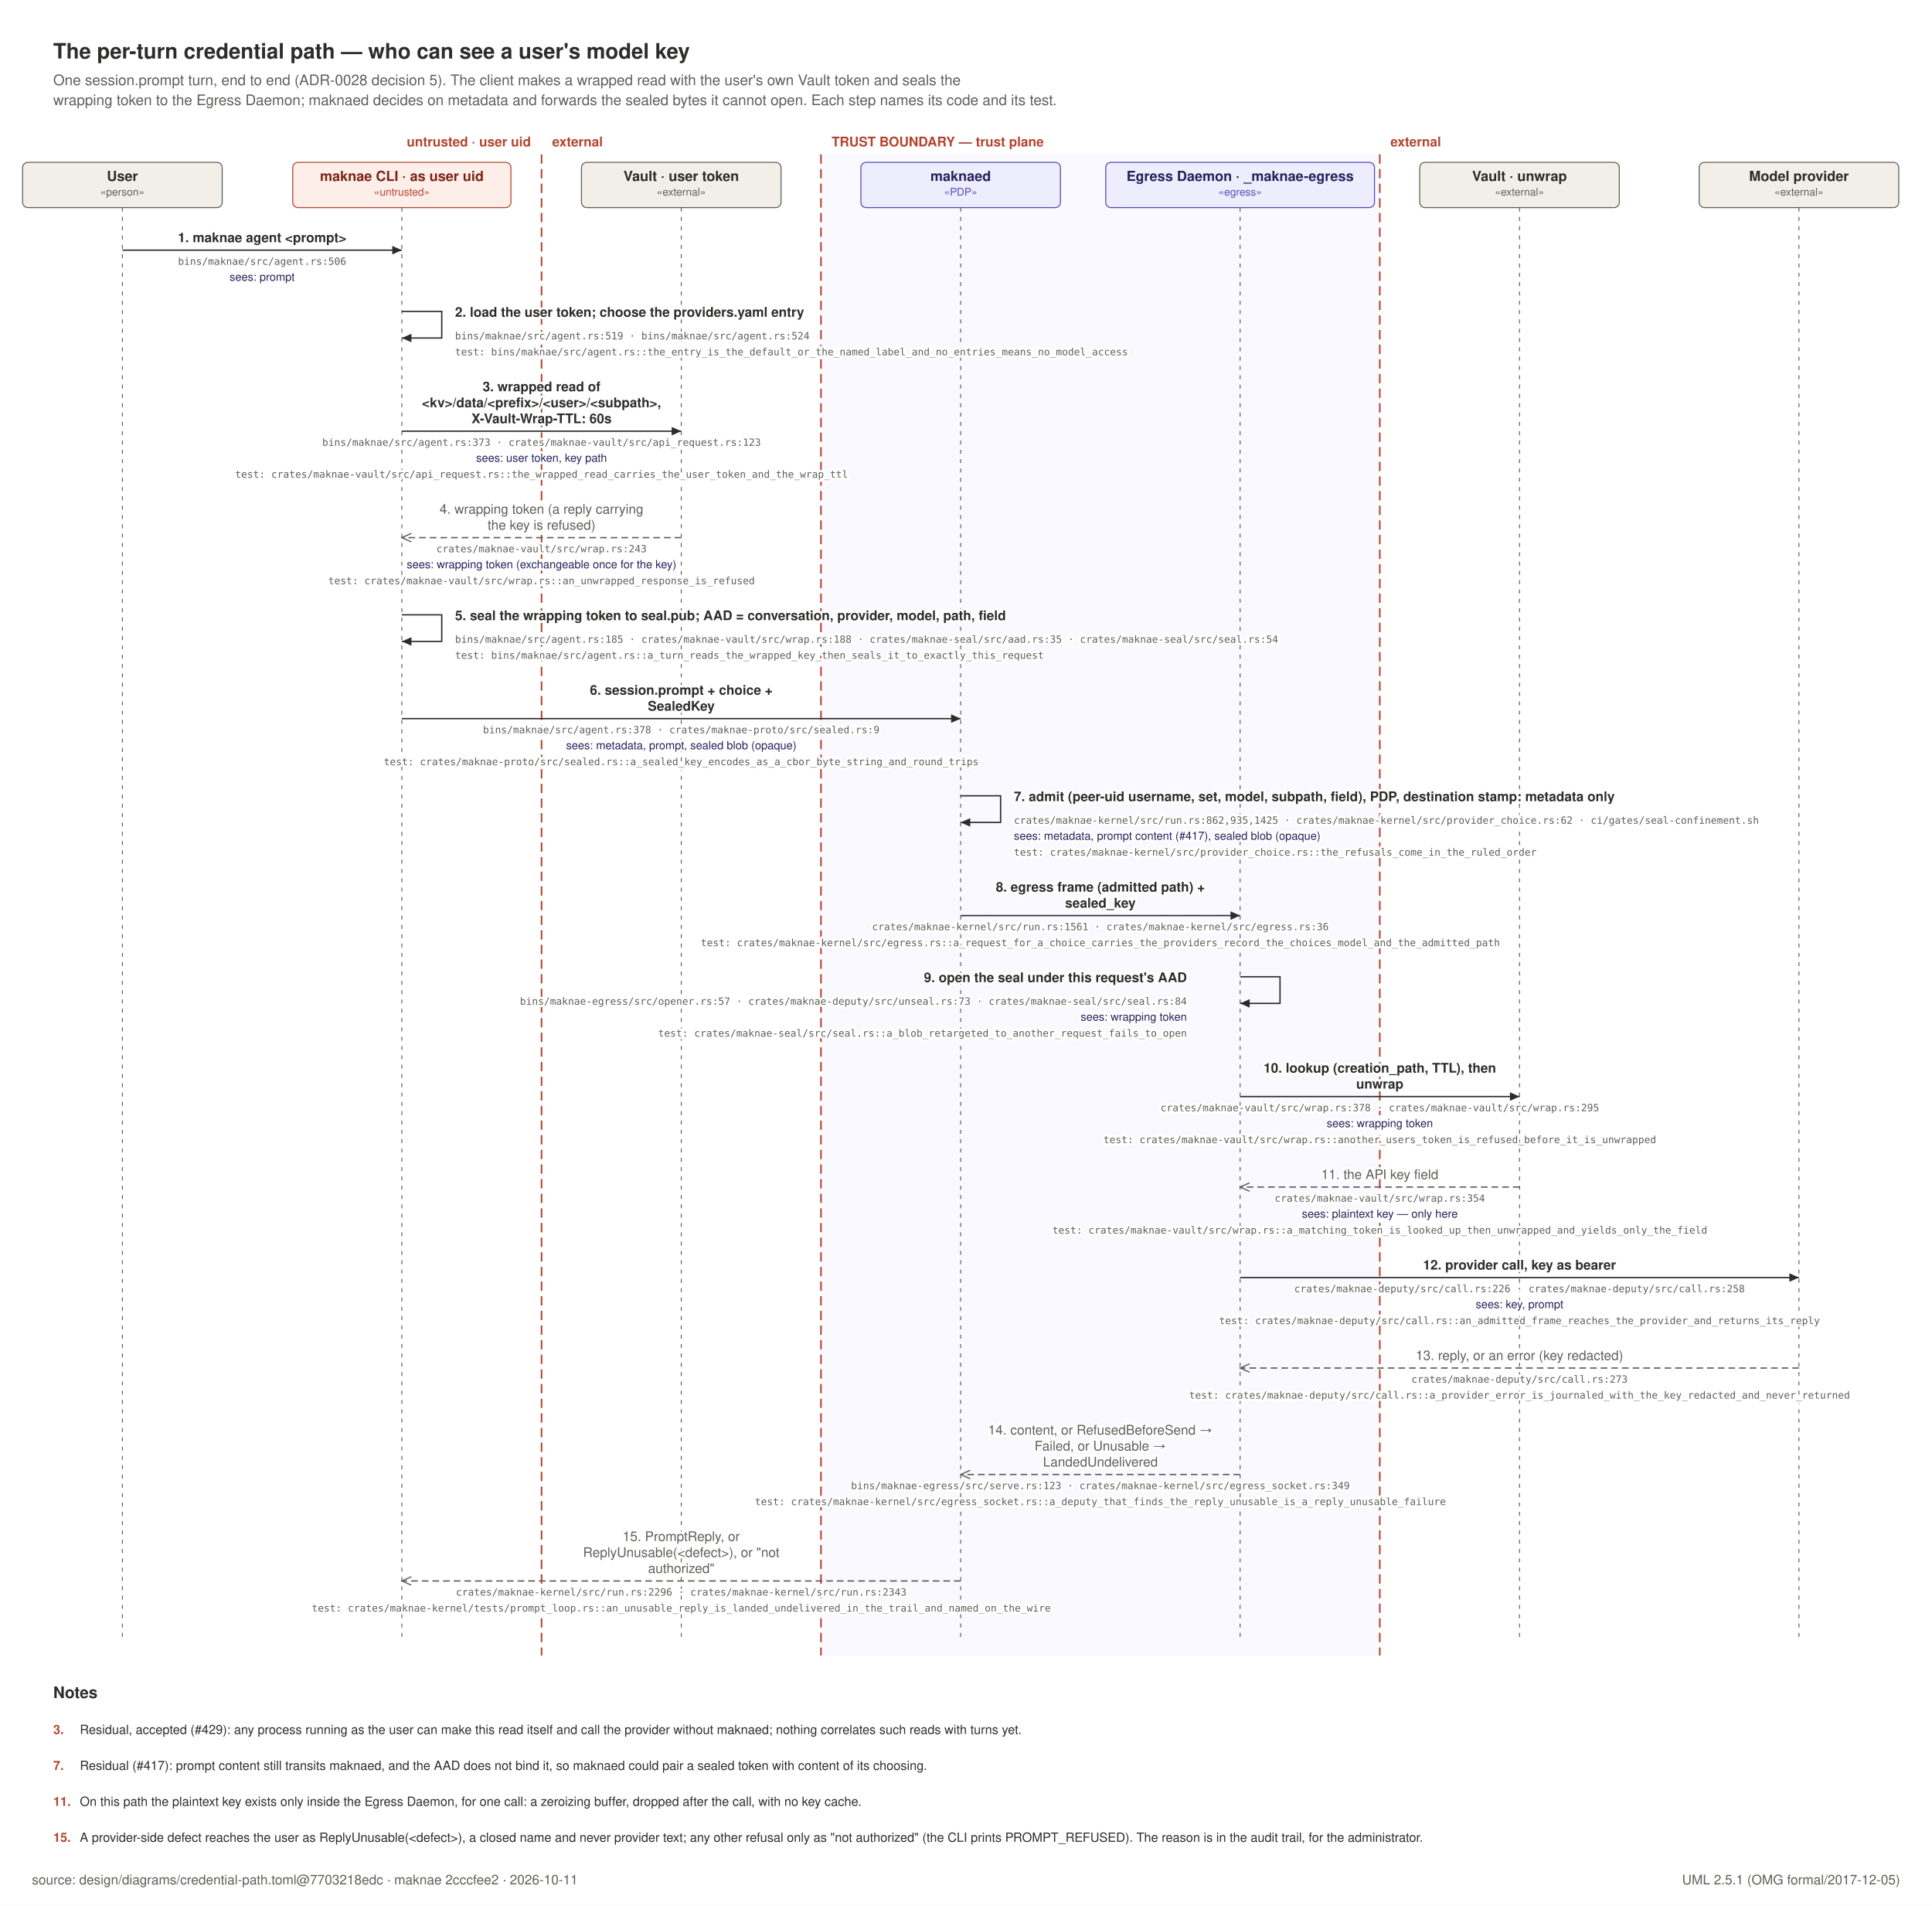
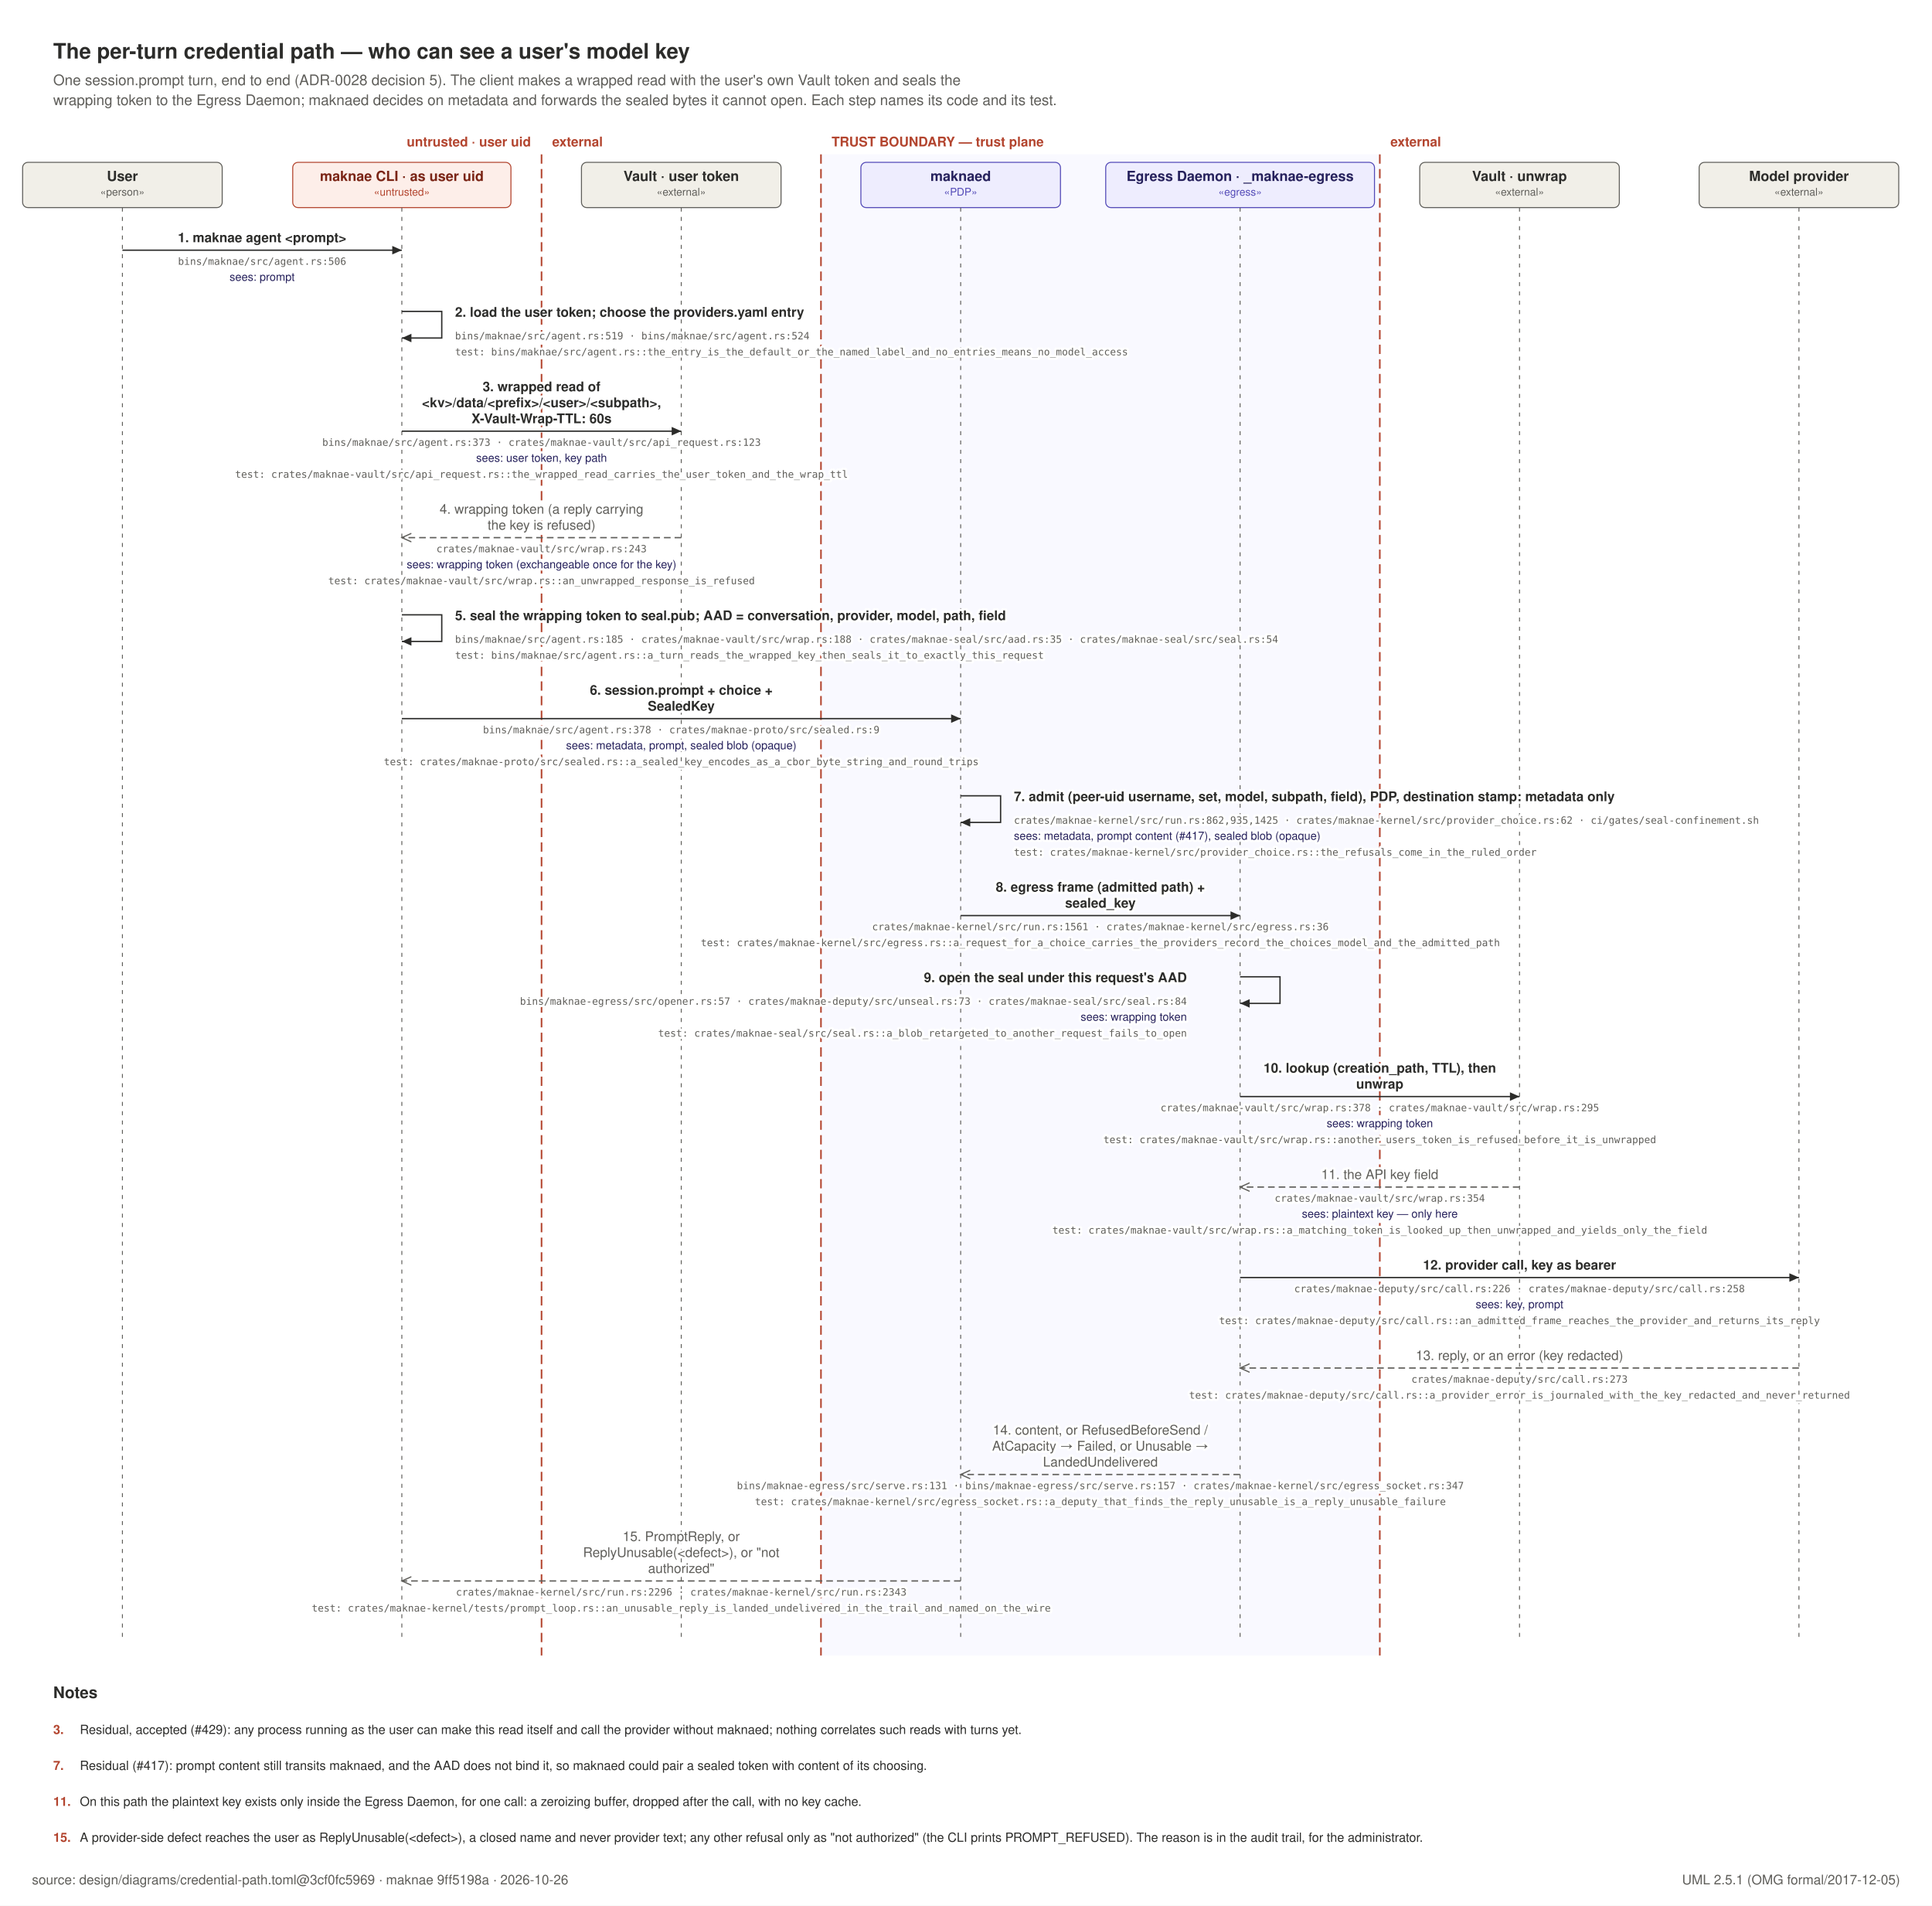
<svg xmlns="http://www.w3.org/2000/svg" width="1452" height="1432" viewBox="0 0 1452 1432" role="img">
  <rect x="0" y="0" width="1452" height="1432" fill="#FFFFFF" />
  <text x="40" y="44" text-anchor="start" font-family="Helvetica, Arial, sans-serif" font-size="16" font-weight="600" fill="#2C2C2A">The per-turn credential path — who can see a user's model key</text>
  <text x="40" y="64" text-anchor="start" font-family="Helvetica, Arial, sans-serif" font-size="11" font-weight="400" fill="#5F5E5A">One session.prompt turn, end to end (ADR-0028 decision 5). The client makes a wrapped read with the user's own Vault token and seals the</text>
  <text x="40" y="79" text-anchor="start" font-family="Helvetica, Arial, sans-serif" font-size="11" font-weight="400" fill="#5F5E5A">wrapping token to the Egress Daemon; maknaed decides on metadata and forwards the sealed bytes it cannot open. Each step names its code and its test.</text>
  <defs>
    <marker id="call" viewBox="0 0 10 10" refX="9" refY="5" markerWidth="8" markerHeight="8" orient="auto-start-reverse">
      <path d="M 0 1 L 9 5 L 0 9 z" fill="#2C2C2A" />
    </marker>
    <marker id="rep" viewBox="0 0 10 10" refX="9" refY="5" markerWidth="8" markerHeight="8" orient="auto-start-reverse">
      <path d="M 0 1 L 9 5 L 0 9" fill="none" stroke="#5F5E5A" stroke-width="1.1" />
    </marker>
  </defs>
  <line x1="407.0" y1="116" x2="407.0" y2="1244" stroke="#B3452F" stroke-width="1.2" stroke-dasharray="7 4" />
  <text x="399.0" y="110" text-anchor="end" font-family="Helvetica, Arial, sans-serif" font-size="10" font-weight="600" fill="#B3452F">untrusted · user uid</text>
  <text x="415.0" y="110" text-anchor="start" font-family="Helvetica, Arial, sans-serif" font-size="10" font-weight="600" fill="#B3452F">external</text>
  <rect x="617.0" y="116" width="420.0" height="1128" fill="#EEEDFE" opacity="0.35" />
  <line x1="617.0" y1="116" x2="617.0" y2="1244" stroke="#B3452F" stroke-width="1.2" stroke-dasharray="7 4" />
  <text x="625.0" y="110" text-anchor="start" font-family="Helvetica, Arial, sans-serif" font-size="10" font-weight="600" fill="#B3452F">TRUST BOUNDARY — trust plane</text>
  <line x1="1037.0" y1="116" x2="1037.0" y2="1244" stroke="#B3452F" stroke-width="1.2" stroke-dasharray="7 4" />
  <text x="1045.0" y="110" text-anchor="start" font-family="Helvetica, Arial, sans-serif" font-size="10" font-weight="600" fill="#B3452F">external</text>
  <rect x="17.0" y="122" width="150" height="34" rx="4" fill="#F1EFE8" stroke="#5F5E5A" stroke-width="0.75" />
  <text x="92" y="136" text-anchor="middle" font-family="Helvetica, Arial, sans-serif" font-size="10.5" font-weight="600" fill="#2C2C2A">User</text>
  <text x="92" y="147" text-anchor="middle" font-family="Helvetica, Arial, sans-serif" font-size="8" font-weight="400" fill="#5F5E5A">«person»</text>
  <line x1="92" y1="156" x2="92" y2="1232" stroke="#5F5E5A" stroke-width="0.7" stroke-dasharray="3 4" />
  <rect x="220.0" y="122" width="164" height="34" rx="4" fill="#FDEEE9" stroke="#B3452F" stroke-width="0.75" />
  <text x="302" y="136" text-anchor="middle" font-family="Helvetica, Arial, sans-serif" font-size="10.5" font-weight="600" fill="#7A2415">maknae CLI · as user uid</text>
  <text x="302" y="147" text-anchor="middle" font-family="Helvetica, Arial, sans-serif" font-size="8" font-weight="400" fill="#B3452F">«untrusted»</text>
  <line x1="302" y1="156" x2="302" y2="1232" stroke="#5F5E5A" stroke-width="0.7" stroke-dasharray="3 4" />
  <rect x="437.0" y="122" width="150" height="34" rx="4" fill="#F1EFE8" stroke="#5F5E5A" stroke-width="0.75" />
  <text x="512" y="136" text-anchor="middle" font-family="Helvetica, Arial, sans-serif" font-size="10.5" font-weight="600" fill="#2C2C2A">Vault · user token</text>
  <text x="512" y="147" text-anchor="middle" font-family="Helvetica, Arial, sans-serif" font-size="8" font-weight="400" fill="#5F5E5A">«external»</text>
  <line x1="512" y1="156" x2="512" y2="1232" stroke="#5F5E5A" stroke-width="0.7" stroke-dasharray="3 4" />
  <rect x="647.0" y="122" width="150" height="34" rx="4" fill="#EEEDFE" stroke="#534AB7" stroke-width="0.75" />
  <text x="722" y="136" text-anchor="middle" font-family="Helvetica, Arial, sans-serif" font-size="10.5" font-weight="600" fill="#26215C">maknaed</text>
  <text x="722" y="147" text-anchor="middle" font-family="Helvetica, Arial, sans-serif" font-size="8" font-weight="400" fill="#534AB7">«PDP»</text>
  <line x1="722" y1="156" x2="722" y2="1232" stroke="#5F5E5A" stroke-width="0.7" stroke-dasharray="3 4" />
  <rect x="831.0" y="122" width="202" height="34" rx="4" fill="#EEEDFE" stroke="#534AB7" stroke-width="0.75" />
  <text x="932" y="136" text-anchor="middle" font-family="Helvetica, Arial, sans-serif" font-size="10.5" font-weight="600" fill="#26215C">Egress Daemon · _maknae-egress</text>
  <text x="932" y="147" text-anchor="middle" font-family="Helvetica, Arial, sans-serif" font-size="8" font-weight="400" fill="#534AB7">«egress»</text>
  <line x1="932" y1="156" x2="932" y2="1232" stroke="#5F5E5A" stroke-width="0.7" stroke-dasharray="3 4" />
  <rect x="1067.0" y="122" width="150" height="34" rx="4" fill="#F1EFE8" stroke="#5F5E5A" stroke-width="0.75" />
  <text x="1142" y="136" text-anchor="middle" font-family="Helvetica, Arial, sans-serif" font-size="10.5" font-weight="600" fill="#2C2C2A">Vault · unwrap</text>
  <text x="1142" y="147" text-anchor="middle" font-family="Helvetica, Arial, sans-serif" font-size="8" font-weight="400" fill="#5F5E5A">«external»</text>
  <line x1="1142" y1="156" x2="1142" y2="1232" stroke="#5F5E5A" stroke-width="0.7" stroke-dasharray="3 4" />
  <rect x="1277.0" y="122" width="150" height="34" rx="4" fill="#F1EFE8" stroke="#5F5E5A" stroke-width="0.75" />
  <text x="1352" y="136" text-anchor="middle" font-family="Helvetica, Arial, sans-serif" font-size="10.5" font-weight="600" fill="#2C2C2A">Model provider</text>
  <text x="1352" y="147" text-anchor="middle" font-family="Helvetica, Arial, sans-serif" font-size="8" font-weight="400" fill="#5F5E5A">«external»</text>
  <line x1="1352" y1="156" x2="1352" y2="1232" stroke="#5F5E5A" stroke-width="0.7" stroke-dasharray="3 4" />
  <line x1="92" y1="188" x2="302" y2="188" stroke="#2C2C2A" stroke-width="1" marker-end="url(#call)" />
  <text x="197.0" y="182" text-anchor="middle" font-family="Helvetica, Arial, sans-serif" font-size="10" font-weight="600" fill="#2C2C2A" stroke="#FFFFFF" stroke-width="3.5" paint-order="stroke" stroke-linejoin="round">1. maknae agent &lt;prompt&gt;</text>
  <text x="197.0" y="199" text-anchor="middle" font-family="ui-monospace, SFMono-Regular, Menlo, monospace" font-size="7.5" font-weight="400" fill="#5F5E5A" stroke="#FFFFFF" stroke-width="3.5" paint-order="stroke" stroke-linejoin="round">bins/maknae/src/agent.rs:506</text>
  <text x="197.0" y="211" text-anchor="middle" font-family="Helvetica, Arial, sans-serif" font-size="8.5" font-weight="400" fill="#26215C" stroke="#FFFFFF" stroke-width="3.5" paint-order="stroke" stroke-linejoin="round">sees: prompt</text>
  <path d="M 302 234 h 30 v 20 h -30" fill="none" stroke="#2C2C2A" stroke-width="1" marker-end="url(#call)" />
  <text x="342" y="238" text-anchor="start" font-family="Helvetica, Arial, sans-serif" font-size="10" font-weight="600" fill="#2C2C2A" stroke="#FFFFFF" stroke-width="3.5" paint-order="stroke" stroke-linejoin="round">2. load the user token; choose the providers.yaml entry</text>
  <text x="342" y="255" text-anchor="start" font-family="ui-monospace, SFMono-Regular, Menlo, monospace" font-size="7.5" font-weight="400" fill="#5F5E5A" stroke="#FFFFFF" stroke-width="3.5" paint-order="stroke" stroke-linejoin="round">bins/maknae/src/agent.rs:519 · bins/maknae/src/agent.rs:524</text>
  <text x="342" y="267" text-anchor="start" font-family="ui-monospace, SFMono-Regular, Menlo, monospace" font-size="7.5" font-weight="400" fill="#5F5E5A" stroke="#FFFFFF" stroke-width="3.5" paint-order="stroke" stroke-linejoin="round">test: bins/maknae/src/agent.rs::the_entry_is_the_default_or_the_named_label_and_no_entries_means_no_model_access</text>
  <line x1="302" y1="324" x2="512" y2="324" stroke="#2C2C2A" stroke-width="1" marker-end="url(#call)" />
  <text x="407.0" y="294" text-anchor="middle" font-family="Helvetica, Arial, sans-serif" font-size="10" font-weight="600" fill="#2C2C2A" stroke="#FFFFFF" stroke-width="3.5" paint-order="stroke" stroke-linejoin="round">3. wrapped read of</text>
  <text x="407.0" y="306" text-anchor="middle" font-family="Helvetica, Arial, sans-serif" font-size="10" font-weight="600" fill="#2C2C2A" stroke="#FFFFFF" stroke-width="3.5" paint-order="stroke" stroke-linejoin="round">&lt;kv&gt;/data/&lt;prefix&gt;/&lt;user&gt;/&lt;subpath&gt;,</text>
  <text x="407.0" y="318" text-anchor="middle" font-family="Helvetica, Arial, sans-serif" font-size="10" font-weight="600" fill="#2C2C2A" stroke="#FFFFFF" stroke-width="3.5" paint-order="stroke" stroke-linejoin="round">X-Vault-Wrap-TTL: 60s</text>
  <text x="407.0" y="335" text-anchor="middle" font-family="ui-monospace, SFMono-Regular, Menlo, monospace" font-size="7.5" font-weight="400" fill="#5F5E5A" stroke="#FFFFFF" stroke-width="3.5" paint-order="stroke" stroke-linejoin="round">bins/maknae/src/agent.rs:373 · crates/maknae-vault/src/api_request.rs:123</text>
  <text x="407.0" y="347" text-anchor="middle" font-family="Helvetica, Arial, sans-serif" font-size="8.5" font-weight="400" fill="#26215C" stroke="#FFFFFF" stroke-width="3.5" paint-order="stroke" stroke-linejoin="round">sees: user token, key path</text>
  <text x="407.0" y="359" text-anchor="middle" font-family="ui-monospace, SFMono-Regular, Menlo, monospace" font-size="7.5" font-weight="400" fill="#5F5E5A" stroke="#FFFFFF" stroke-width="3.5" paint-order="stroke" stroke-linejoin="round">test: crates/maknae-vault/src/api_request.rs::the_wrapped_read_carries_the_user_token_and_the_wrap_ttl</text>
  <line x1="512" y1="404" x2="302" y2="404" stroke="#5F5E5A" stroke-width="1" stroke-dasharray="5 3" marker-end="url(#rep)" />
  <text x="407.0" y="386" text-anchor="middle" font-family="Helvetica, Arial, sans-serif" font-size="10" font-weight="400" fill="#5F5E5A" stroke="#FFFFFF" stroke-width="3.5" paint-order="stroke" stroke-linejoin="round">4. wrapping token (a reply carrying</text>
  <text x="407.0" y="398" text-anchor="middle" font-family="Helvetica, Arial, sans-serif" font-size="10" font-weight="400" fill="#5F5E5A" stroke="#FFFFFF" stroke-width="3.5" paint-order="stroke" stroke-linejoin="round">the key is refused)</text>
  <text x="407.0" y="415" text-anchor="middle" font-family="ui-monospace, SFMono-Regular, Menlo, monospace" font-size="7.5" font-weight="400" fill="#5F5E5A" stroke="#FFFFFF" stroke-width="3.5" paint-order="stroke" stroke-linejoin="round">crates/maknae-vault/src/wrap.rs:243</text>
  <text x="407.0" y="427" text-anchor="middle" font-family="Helvetica, Arial, sans-serif" font-size="8.5" font-weight="400" fill="#26215C" stroke="#FFFFFF" stroke-width="3.5" paint-order="stroke" stroke-linejoin="round">sees: wrapping token (exchangeable once for the key)</text>
  <text x="407.0" y="439" text-anchor="middle" font-family="ui-monospace, SFMono-Regular, Menlo, monospace" font-size="7.5" font-weight="400" fill="#5F5E5A" stroke="#FFFFFF" stroke-width="3.5" paint-order="stroke" stroke-linejoin="round">test: crates/maknae-vault/src/wrap.rs::an_unwrapped_response_is_refused</text>
  <path d="M 302 462 h 30 v 20 h -30" fill="none" stroke="#2C2C2A" stroke-width="1" marker-end="url(#call)" />
  <text x="342" y="466" text-anchor="start" font-family="Helvetica, Arial, sans-serif" font-size="10" font-weight="600" fill="#2C2C2A" stroke="#FFFFFF" stroke-width="3.5" paint-order="stroke" stroke-linejoin="round">5. seal the wrapping token to seal.pub; AAD = conversation, provider, model, path, field</text>
  <text x="342" y="483" text-anchor="start" font-family="ui-monospace, SFMono-Regular, Menlo, monospace" font-size="7.5" font-weight="400" fill="#5F5E5A" stroke="#FFFFFF" stroke-width="3.5" paint-order="stroke" stroke-linejoin="round">bins/maknae/src/agent.rs:185 · crates/maknae-vault/src/wrap.rs:188 · crates/maknae-seal/src/aad.rs:35 · crates/maknae-seal/src/seal.rs:54</text>
  <text x="342" y="495" text-anchor="start" font-family="ui-monospace, SFMono-Regular, Menlo, monospace" font-size="7.5" font-weight="400" fill="#5F5E5A" stroke="#FFFFFF" stroke-width="3.5" paint-order="stroke" stroke-linejoin="round">test: bins/maknae/src/agent.rs::a_turn_reads_the_wrapped_key_then_seals_it_to_exactly_this_request</text>
  <line x1="302" y1="540" x2="722" y2="540" stroke="#2C2C2A" stroke-width="1" marker-end="url(#call)" />
  <text x="512.0" y="522" text-anchor="middle" font-family="Helvetica, Arial, sans-serif" font-size="10" font-weight="600" fill="#2C2C2A" stroke="#FFFFFF" stroke-width="3.5" paint-order="stroke" stroke-linejoin="round">6. session.prompt + choice +</text>
  <text x="512.0" y="534" text-anchor="middle" font-family="Helvetica, Arial, sans-serif" font-size="10" font-weight="600" fill="#2C2C2A" stroke="#FFFFFF" stroke-width="3.5" paint-order="stroke" stroke-linejoin="round">SealedKey</text>
  <text x="512.0" y="551" text-anchor="middle" font-family="ui-monospace, SFMono-Regular, Menlo, monospace" font-size="7.5" font-weight="400" fill="#5F5E5A" stroke="#FFFFFF" stroke-width="3.5" paint-order="stroke" stroke-linejoin="round">bins/maknae/src/agent.rs:378 · crates/maknae-proto/src/sealed.rs:9</text>
  <text x="512.0" y="563" text-anchor="middle" font-family="Helvetica, Arial, sans-serif" font-size="8.5" font-weight="400" fill="#26215C" stroke="#FFFFFF" stroke-width="3.5" paint-order="stroke" stroke-linejoin="round">sees: metadata, prompt, sealed blob (opaque)</text>
  <text x="512.0" y="575" text-anchor="middle" font-family="ui-monospace, SFMono-Regular, Menlo, monospace" font-size="7.5" font-weight="400" fill="#5F5E5A" stroke="#FFFFFF" stroke-width="3.5" paint-order="stroke" stroke-linejoin="round">test: crates/maknae-proto/src/sealed.rs::a_sealed_key_encodes_as_a_cbor_byte_string_and_round_trips</text>
  <path d="M 722 598 h 30 v 20 h -30" fill="none" stroke="#2C2C2A" stroke-width="1" marker-end="url(#call)" />
  <text x="762" y="602" text-anchor="start" font-family="Helvetica, Arial, sans-serif" font-size="10" font-weight="600" fill="#2C2C2A" stroke="#FFFFFF" stroke-width="3.5" paint-order="stroke" stroke-linejoin="round">7. admit (peer-uid username, set, model, subpath, field), PDP, destination stamp: metadata only</text>
  <text x="762" y="619" text-anchor="start" font-family="ui-monospace, SFMono-Regular, Menlo, monospace" font-size="7.5" font-weight="400" fill="#5F5E5A" stroke="#FFFFFF" stroke-width="3.5" paint-order="stroke" stroke-linejoin="round">crates/maknae-kernel/src/run.rs:862,935,1425 · crates/maknae-kernel/src/provider_choice.rs:62 · ci/gates/seal-confinement.sh</text>
  <text x="762" y="631" text-anchor="start" font-family="Helvetica, Arial, sans-serif" font-size="8.5" font-weight="400" fill="#26215C" stroke="#FFFFFF" stroke-width="3.5" paint-order="stroke" stroke-linejoin="round">sees: metadata, prompt content (#417), sealed blob (opaque)</text>
  <text x="762" y="643" text-anchor="start" font-family="ui-monospace, SFMono-Regular, Menlo, monospace" font-size="7.5" font-weight="400" fill="#5F5E5A" stroke="#FFFFFF" stroke-width="3.5" paint-order="stroke" stroke-linejoin="round">test: crates/maknae-kernel/src/provider_choice.rs::the_refusals_come_in_the_ruled_order</text>
  <line x1="722" y1="688" x2="932" y2="688" stroke="#2C2C2A" stroke-width="1" marker-end="url(#call)" />
  <text x="827.0" y="670" text-anchor="middle" font-family="Helvetica, Arial, sans-serif" font-size="10" font-weight="600" fill="#2C2C2A" stroke="#FFFFFF" stroke-width="3.5" paint-order="stroke" stroke-linejoin="round">8. egress frame (admitted path) +</text>
  <text x="827.0" y="682" text-anchor="middle" font-family="Helvetica, Arial, sans-serif" font-size="10" font-weight="600" fill="#2C2C2A" stroke="#FFFFFF" stroke-width="3.5" paint-order="stroke" stroke-linejoin="round">sealed_key</text>
  <text x="827.0" y="699" text-anchor="middle" font-family="ui-monospace, SFMono-Regular, Menlo, monospace" font-size="7.5" font-weight="400" fill="#5F5E5A" stroke="#FFFFFF" stroke-width="3.5" paint-order="stroke" stroke-linejoin="round">crates/maknae-kernel/src/run.rs:1561 · crates/maknae-kernel/src/egress.rs:36</text>
  <text x="827.0" y="711" text-anchor="middle" font-family="ui-monospace, SFMono-Regular, Menlo, monospace" font-size="7.5" font-weight="400" fill="#5F5E5A" stroke="#FFFFFF" stroke-width="3.5" paint-order="stroke" stroke-linejoin="round">test: crates/maknae-kernel/src/egress.rs::a_request_for_a_choice_carries_the_providers_record_the_choices_model_and_the_admitted_path</text>
  <path d="M 932 734 h 30 v 20 h -30" fill="none" stroke="#2C2C2A" stroke-width="1" marker-end="url(#call)" />
  <text x="892" y="738" text-anchor="end" font-family="Helvetica, Arial, sans-serif" font-size="10" font-weight="600" fill="#2C2C2A" stroke="#FFFFFF" stroke-width="3.5" paint-order="stroke" stroke-linejoin="round">9. open the seal under this request's AAD</text>
  <text x="892" y="755" text-anchor="end" font-family="ui-monospace, SFMono-Regular, Menlo, monospace" font-size="7.5" font-weight="400" fill="#5F5E5A" stroke="#FFFFFF" stroke-width="3.5" paint-order="stroke" stroke-linejoin="round">bins/maknae-egress/src/opener.rs:57 · crates/maknae-deputy/src/unseal.rs:73 · crates/maknae-seal/src/seal.rs:84</text>
  <text x="892" y="767" text-anchor="end" font-family="Helvetica, Arial, sans-serif" font-size="8.5" font-weight="400" fill="#26215C" stroke="#FFFFFF" stroke-width="3.5" paint-order="stroke" stroke-linejoin="round">sees: wrapping token</text>
  <text x="892" y="779" text-anchor="end" font-family="ui-monospace, SFMono-Regular, Menlo, monospace" font-size="7.5" font-weight="400" fill="#5F5E5A" stroke="#FFFFFF" stroke-width="3.5" paint-order="stroke" stroke-linejoin="round">test: crates/maknae-seal/src/seal.rs::a_blob_retargeted_to_another_request_fails_to_open</text>
  <line x1="932" y1="824" x2="1142" y2="824" stroke="#2C2C2A" stroke-width="1" marker-end="url(#call)" />
  <text x="1037.0" y="806" text-anchor="middle" font-family="Helvetica, Arial, sans-serif" font-size="10" font-weight="600" fill="#2C2C2A" stroke="#FFFFFF" stroke-width="3.5" paint-order="stroke" stroke-linejoin="round">10. lookup (creation_path, TTL), then</text>
  <text x="1037.0" y="818" text-anchor="middle" font-family="Helvetica, Arial, sans-serif" font-size="10" font-weight="600" fill="#2C2C2A" stroke="#FFFFFF" stroke-width="3.5" paint-order="stroke" stroke-linejoin="round">unwrap</text>
  <text x="1037.0" y="835" text-anchor="middle" font-family="ui-monospace, SFMono-Regular, Menlo, monospace" font-size="7.5" font-weight="400" fill="#5F5E5A" stroke="#FFFFFF" stroke-width="3.5" paint-order="stroke" stroke-linejoin="round">crates/maknae-vault/src/wrap.rs:378 · crates/maknae-vault/src/wrap.rs:295</text>
  <text x="1037.0" y="847" text-anchor="middle" font-family="Helvetica, Arial, sans-serif" font-size="8.5" font-weight="400" fill="#26215C" stroke="#FFFFFF" stroke-width="3.5" paint-order="stroke" stroke-linejoin="round">sees: wrapping token</text>
  <text x="1037.0" y="859" text-anchor="middle" font-family="ui-monospace, SFMono-Regular, Menlo, monospace" font-size="7.5" font-weight="400" fill="#5F5E5A" stroke="#FFFFFF" stroke-width="3.5" paint-order="stroke" stroke-linejoin="round">test: crates/maknae-vault/src/wrap.rs::another_users_token_is_refused_before_it_is_unwrapped</text>
  <line x1="1142" y1="892" x2="932" y2="892" stroke="#5F5E5A" stroke-width="1" stroke-dasharray="5 3" marker-end="url(#rep)" />
  <text x="1037.0" y="886" text-anchor="middle" font-family="Helvetica, Arial, sans-serif" font-size="10" font-weight="400" fill="#5F5E5A" stroke="#FFFFFF" stroke-width="3.5" paint-order="stroke" stroke-linejoin="round">11. the API key field</text>
  <text x="1037.0" y="903" text-anchor="middle" font-family="ui-monospace, SFMono-Regular, Menlo, monospace" font-size="7.5" font-weight="400" fill="#5F5E5A" stroke="#FFFFFF" stroke-width="3.5" paint-order="stroke" stroke-linejoin="round">crates/maknae-vault/src/wrap.rs:354</text>
  <text x="1037.0" y="915" text-anchor="middle" font-family="Helvetica, Arial, sans-serif" font-size="8.5" font-weight="400" fill="#26215C" stroke="#FFFFFF" stroke-width="3.5" paint-order="stroke" stroke-linejoin="round">sees: plaintext key — only here</text>
  <text x="1037.0" y="927" text-anchor="middle" font-family="ui-monospace, SFMono-Regular, Menlo, monospace" font-size="7.5" font-weight="400" fill="#5F5E5A" stroke="#FFFFFF" stroke-width="3.5" paint-order="stroke" stroke-linejoin="round">test: crates/maknae-vault/src/wrap.rs::a_matching_token_is_looked_up_then_unwrapped_and_yields_only_the_field</text>
  <line x1="932" y1="960" x2="1352" y2="960" stroke="#2C2C2A" stroke-width="1" marker-end="url(#call)" />
  <text x="1142.0" y="954" text-anchor="middle" font-family="Helvetica, Arial, sans-serif" font-size="10" font-weight="600" fill="#2C2C2A" stroke="#FFFFFF" stroke-width="3.5" paint-order="stroke" stroke-linejoin="round">12. provider call, key as bearer</text>
  <text x="1142.0" y="971" text-anchor="middle" font-family="ui-monospace, SFMono-Regular, Menlo, monospace" font-size="7.5" font-weight="400" fill="#5F5E5A" stroke="#FFFFFF" stroke-width="3.5" paint-order="stroke" stroke-linejoin="round">crates/maknae-deputy/src/call.rs:226 · crates/maknae-deputy/src/call.rs:258</text>
  <text x="1142.0" y="983" text-anchor="middle" font-family="Helvetica, Arial, sans-serif" font-size="8.5" font-weight="400" fill="#26215C" stroke="#FFFFFF" stroke-width="3.5" paint-order="stroke" stroke-linejoin="round">sees: key, prompt</text>
  <text x="1142.0" y="995" text-anchor="middle" font-family="ui-monospace, SFMono-Regular, Menlo, monospace" font-size="7.5" font-weight="400" fill="#5F5E5A" stroke="#FFFFFF" stroke-width="3.5" paint-order="stroke" stroke-linejoin="round">test: crates/maknae-deputy/src/call.rs::an_admitted_frame_reaches_the_provider_and_returns_its_reply</text>
  <line x1="1352" y1="1028" x2="932" y2="1028" stroke="#5F5E5A" stroke-width="1" stroke-dasharray="5 3" marker-end="url(#rep)" />
  <text x="1142.0" y="1022" text-anchor="middle" font-family="Helvetica, Arial, sans-serif" font-size="10" font-weight="400" fill="#5F5E5A" stroke="#FFFFFF" stroke-width="3.5" paint-order="stroke" stroke-linejoin="round">13. reply, or an error (key redacted)</text>
  <text x="1142.0" y="1039" text-anchor="middle" font-family="ui-monospace, SFMono-Regular, Menlo, monospace" font-size="7.5" font-weight="400" fill="#5F5E5A" stroke="#FFFFFF" stroke-width="3.5" paint-order="stroke" stroke-linejoin="round">crates/maknae-deputy/src/call.rs:273</text>
  <text x="1142.0" y="1051" text-anchor="middle" font-family="ui-monospace, SFMono-Regular, Menlo, monospace" font-size="7.5" font-weight="400" fill="#5F5E5A" stroke="#FFFFFF" stroke-width="3.5" paint-order="stroke" stroke-linejoin="round">test: crates/maknae-deputy/src/call.rs::a_provider_error_is_journaled_with_the_key_redacted_and_never_returned</text>
  <line x1="932" y1="1108" x2="722" y2="1108" stroke="#5F5E5A" stroke-width="1" stroke-dasharray="5 3" marker-end="url(#rep)" />
-   <text x="827.0" y="1078" text-anchor="middle" font-family="Helvetica, Arial, sans-serif" font-size="10" font-weight="400" fill="#5F5E5A" stroke="#FFFFFF" stroke-width="3.5" paint-order="stroke" stroke-linejoin="round">14. content, or RefusedBeforeSend →</text>
-   <text x="827.0" y="1090" text-anchor="middle" font-family="Helvetica, Arial, sans-serif" font-size="10" font-weight="400" fill="#5F5E5A" stroke="#FFFFFF" stroke-width="3.5" paint-order="stroke" stroke-linejoin="round">Failed, or Unusable →</text>
+   <text x="827.0" y="1078" text-anchor="middle" font-family="Helvetica, Arial, sans-serif" font-size="10" font-weight="400" fill="#5F5E5A" stroke="#FFFFFF" stroke-width="3.5" paint-order="stroke" stroke-linejoin="round">14. content, or RefusedBeforeSend /</text>
+   <text x="827.0" y="1090" text-anchor="middle" font-family="Helvetica, Arial, sans-serif" font-size="10" font-weight="400" fill="#5F5E5A" stroke="#FFFFFF" stroke-width="3.5" paint-order="stroke" stroke-linejoin="round">AtCapacity → Failed, or Unusable →</text>
  <text x="827.0" y="1102" text-anchor="middle" font-family="Helvetica, Arial, sans-serif" font-size="10" font-weight="400" fill="#5F5E5A" stroke="#FFFFFF" stroke-width="3.5" paint-order="stroke" stroke-linejoin="round">LandedUndelivered</text>
-   <text x="827.0" y="1119" text-anchor="middle" font-family="ui-monospace, SFMono-Regular, Menlo, monospace" font-size="7.5" font-weight="400" fill="#5F5E5A" stroke="#FFFFFF" stroke-width="3.5" paint-order="stroke" stroke-linejoin="round">bins/maknae-egress/src/serve.rs:123 · crates/maknae-kernel/src/egress_socket.rs:349</text>
+   <text x="827.0" y="1119" text-anchor="middle" font-family="ui-monospace, SFMono-Regular, Menlo, monospace" font-size="7.5" font-weight="400" fill="#5F5E5A" stroke="#FFFFFF" stroke-width="3.5" paint-order="stroke" stroke-linejoin="round">bins/maknae-egress/src/serve.rs:131 · bins/maknae-egress/src/serve.rs:157 · crates/maknae-kernel/src/egress_socket.rs:347</text>
  <text x="827.0" y="1131" text-anchor="middle" font-family="ui-monospace, SFMono-Regular, Menlo, monospace" font-size="7.5" font-weight="400" fill="#5F5E5A" stroke="#FFFFFF" stroke-width="3.5" paint-order="stroke" stroke-linejoin="round">test: crates/maknae-kernel/src/egress_socket.rs::a_deputy_that_finds_the_reply_unusable_is_a_reply_unusable_failure</text>
  <line x1="722" y1="1188" x2="302" y2="1188" stroke="#5F5E5A" stroke-width="1" stroke-dasharray="5 3" marker-end="url(#rep)" />
  <text x="512.0" y="1158" text-anchor="middle" font-family="Helvetica, Arial, sans-serif" font-size="10" font-weight="400" fill="#5F5E5A" stroke="#FFFFFF" stroke-width="3.5" paint-order="stroke" stroke-linejoin="round">15. PromptReply, or</text>
  <text x="512.0" y="1170" text-anchor="middle" font-family="Helvetica, Arial, sans-serif" font-size="10" font-weight="400" fill="#5F5E5A" stroke="#FFFFFF" stroke-width="3.5" paint-order="stroke" stroke-linejoin="round">ReplyUnusable(&lt;defect&gt;), or "not</text>
  <text x="512.0" y="1182" text-anchor="middle" font-family="Helvetica, Arial, sans-serif" font-size="10" font-weight="400" fill="#5F5E5A" stroke="#FFFFFF" stroke-width="3.5" paint-order="stroke" stroke-linejoin="round">authorized"</text>
  <text x="512.0" y="1199" text-anchor="middle" font-family="ui-monospace, SFMono-Regular, Menlo, monospace" font-size="7.5" font-weight="400" fill="#5F5E5A" stroke="#FFFFFF" stroke-width="3.5" paint-order="stroke" stroke-linejoin="round">crates/maknae-kernel/src/run.rs:2296 · crates/maknae-kernel/src/run.rs:2343</text>
  <text x="512.0" y="1211" text-anchor="middle" font-family="ui-monospace, SFMono-Regular, Menlo, monospace" font-size="7.5" font-weight="400" fill="#5F5E5A" stroke="#FFFFFF" stroke-width="3.5" paint-order="stroke" stroke-linejoin="round">test: crates/maknae-kernel/tests/prompt_loop.rs::an_unusable_reply_is_landed_undelivered_in_the_trail_and_named_on_the_wire</text>
  <text x="40" y="1276" text-anchor="start" font-family="Helvetica, Arial, sans-serif" font-size="12" font-weight="600" fill="#2C2C2A">Notes</text>
  <text x="40" y="1303" text-anchor="start" font-family="Helvetica, Arial, sans-serif" font-size="9.5" font-weight="600" fill="#B3452F">3.</text>
  <text x="60" y="1303" text-anchor="start" font-family="Helvetica, Arial, sans-serif" font-size="9.5" font-weight="400" fill="#2C2C2A">Residual, accepted (#429): any process running as the user can make this read itself and call the provider without maknaed; nothing correlates such reads with turns yet.</text>
  <text x="40" y="1330" text-anchor="start" font-family="Helvetica, Arial, sans-serif" font-size="9.5" font-weight="600" fill="#B3452F">7.</text>
  <text x="60" y="1330" text-anchor="start" font-family="Helvetica, Arial, sans-serif" font-size="9.5" font-weight="400" fill="#2C2C2A">Residual (#417): prompt content still transits maknaed, and the AAD does not bind it, so maknaed could pair a sealed token with content of its choosing.</text>
  <text x="40" y="1357" text-anchor="start" font-family="Helvetica, Arial, sans-serif" font-size="9.5" font-weight="600" fill="#B3452F">11.</text>
  <text x="60" y="1357" text-anchor="start" font-family="Helvetica, Arial, sans-serif" font-size="9.5" font-weight="400" fill="#2C2C2A">On this path the plaintext key exists only inside the Egress Daemon, for one call: a zeroizing buffer, dropped after the call, with no key cache.</text>
  <text x="40" y="1384" text-anchor="start" font-family="Helvetica, Arial, sans-serif" font-size="9.5" font-weight="600" fill="#B3452F">15.</text>
  <text x="60" y="1384" text-anchor="start" font-family="Helvetica, Arial, sans-serif" font-size="9.5" font-weight="400" fill="#2C2C2A">A provider-side defect reaches the user as ReplyUnusable(&lt;defect&gt;), a closed name and never provider text; any other refusal only as "not authorized" (the CLI prints PROMPT_REFUSED). The reason is in the audit trail, for the administrator.</text>
-   <text x="24" y="1416" text-anchor="start" font-family="Helvetica, Arial, sans-serif" font-size="10" font-weight="400" fill="#5F5E5A">source: design/diagrams/credential-path.toml@7703218edc · maknae 2cccfee2 · 2026-10-11</text>
+   <text x="24" y="1416" text-anchor="start" font-family="Helvetica, Arial, sans-serif" font-size="10" font-weight="400" fill="#5F5E5A">source: design/diagrams/credential-path.toml@3cf0fc5969 · maknae 9ff5198a · 2026-10-26</text>
  <text x="1428" y="1416" text-anchor="end" font-family="Helvetica, Arial, sans-serif" font-size="10" font-weight="400" fill="#5F5E5A">UML 2.5.1 (OMG formal/2017-12-05)</text>
</svg>
